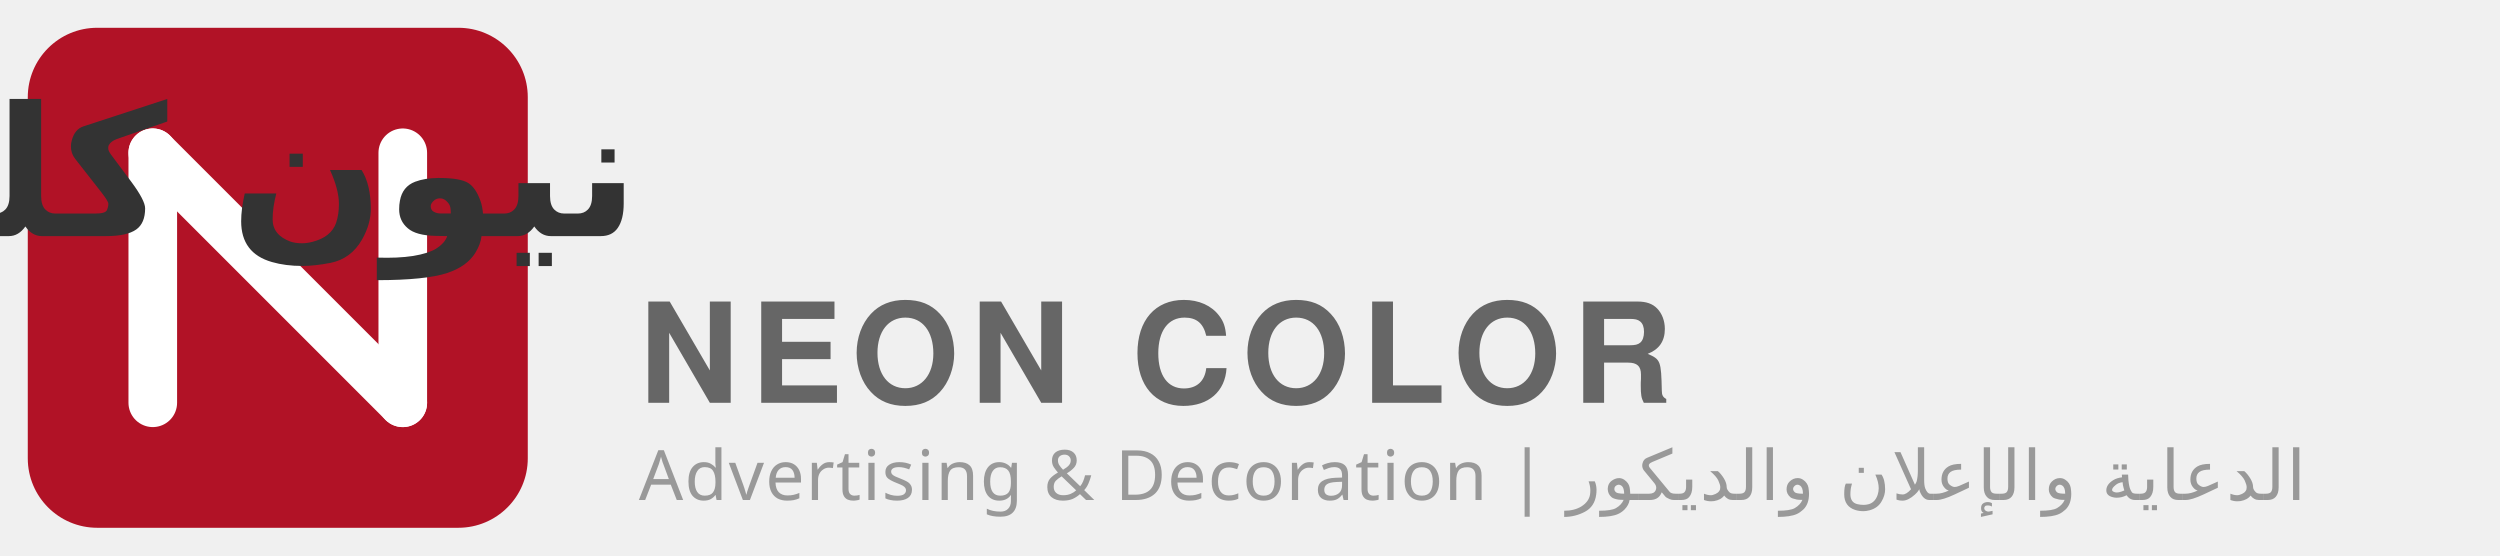
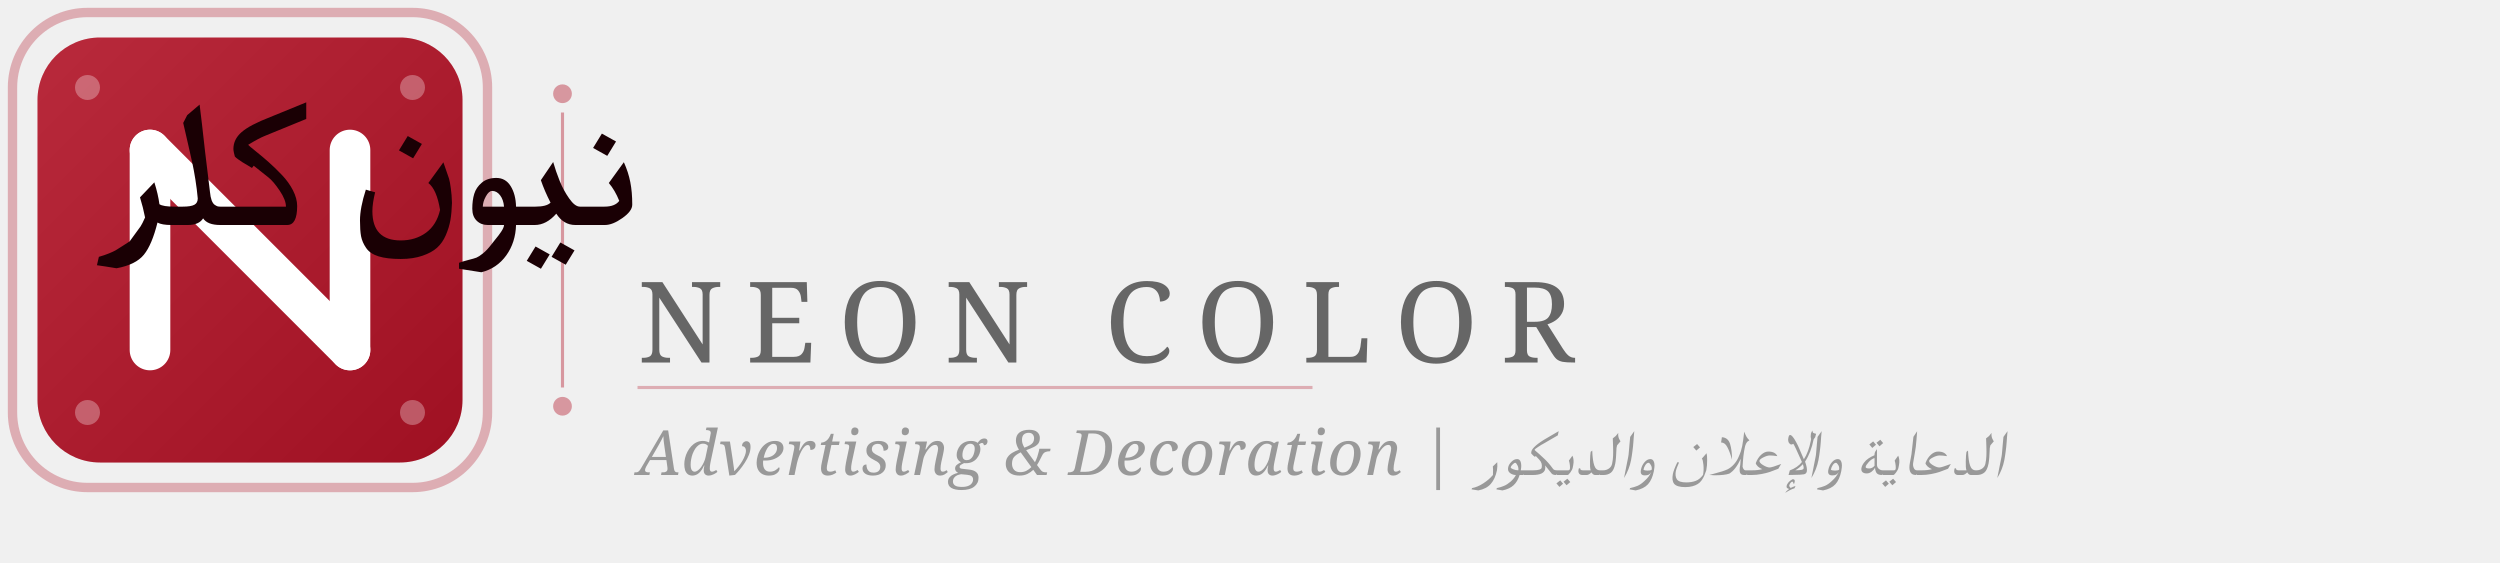
- <svg xmlns="http://www.w3.org/2000/svg" viewBox="0 0 360 80" fill="none">
+ <svg xmlns="http://www.w3.org/2000/svg" viewBox="0 0 400 90" fill="none">
  <g>
-     <rect x="4" y="4" width="72" height="72" rx="10" fill="#b11226" />
-     <path d="M22 58V22" stroke="white" stroke-width="7" stroke-linecap="round" />
-     <path d="M22 22L58 58" stroke="white" stroke-width="7" stroke-linecap="round" />
-     <path d="M58 22V58" stroke="white" stroke-width="7" stroke-linecap="round" />
+     <rect x="2" y="2" width="76" height="76" rx="12" stroke="#b11226" stroke-width="1.5" fill="none" opacity="0.3" />
+     <rect x="6" y="6" width="68" height="68" rx="10" fill="#b11226" />
+     <rect x="6" y="6" width="68" height="68" rx="10" fill="url(#iconGrad)" />
+     <path d="M24 56V24" stroke="white" stroke-width="6.5" stroke-linecap="round" />
+     <path d="M24 24L56 56" stroke="white" stroke-width="6.5" stroke-linecap="round" />
+     <path d="M56 24V56" stroke="white" stroke-width="6.5" stroke-linecap="round" />
+     <circle cx="14" cy="14" r="2" fill="rgba(255,255,255,0.3)" />
+     <circle cx="66" cy="14" r="2" fill="rgba(255,255,255,0.3)" />
+     <circle cx="14" cy="66" r="2" fill="rgba(255,255,255,0.3)" />
+     <circle cx="66" cy="66" r="2" fill="rgba(255,255,255,0.3)" />
  </g>
+   <line x1="90" y1="18" x2="90" y2="62" stroke="#b11226" stroke-width="0.5" opacity="0.4" />
+   <circle cx="90" cy="15" r="1.5" fill="#b11226" opacity="0.4" />
+   <circle cx="90" cy="65" r="1.5" fill="#b11226" opacity="0.4" />
  <g>
-     <text x="92" y="34" font-family="Tahoma, 'Segoe UI', sans-serif" font-size="26" font-weight="700" fill="#333333" direction="rtl" unicode-bidi="bidi-override">نيون كلر</text>
-     <text x="92" y="58" font-family="'Segoe UI', Helvetica, Arial, sans-serif" font-size="20" font-weight="600" fill="#666666" letter-spacing="0.08em">NEON COLOR</text>
-     <text x="92" y="72" font-family="Tahoma, 'Segoe UI', sans-serif" font-size="10" font-weight="400" fill="#999999" letter-spacing="0.02em">Advertising &amp; Decoration | الدعاية والإعلان والديكور</text>
+     <text x="102" y="36" font-family="'Aref Ruqaa', Tahoma, serif" font-size="28" font-weight="700" fill="#1a0004" direction="rtl" unicode-bidi="bidi-override">نيون كلر</text>
+     <text x="102" y="58" font-family="'Playfair Display', Georgia, serif" font-size="18" font-weight="400" fill="#666666" letter-spacing="0.2em">NEON COLOR</text>
+     <line x1="102" y1="62" x2="210" y2="62" stroke="#b11226" stroke-width="0.5" opacity="0.3" />
+     <text x="102" y="76" font-family="'Amiri', Tahoma, serif" font-size="10" font-weight="400" fill="#999999" letter-spacing="0.02em" font-style="italic">Advertising &amp; Decoration | الدعاية والإعلان والديكور</text>
  </g>
+   <defs>
+     <linearGradient id="iconGrad" x1="0" y1="0" x2="1" y2="1">
+       <stop offset="0%" stop-color="rgba(255,255,255,0.1)" />
+       <stop offset="100%" stop-color="rgba(0,0,0,0.1)" />
+     </linearGradient>
+   </defs>
</svg>
